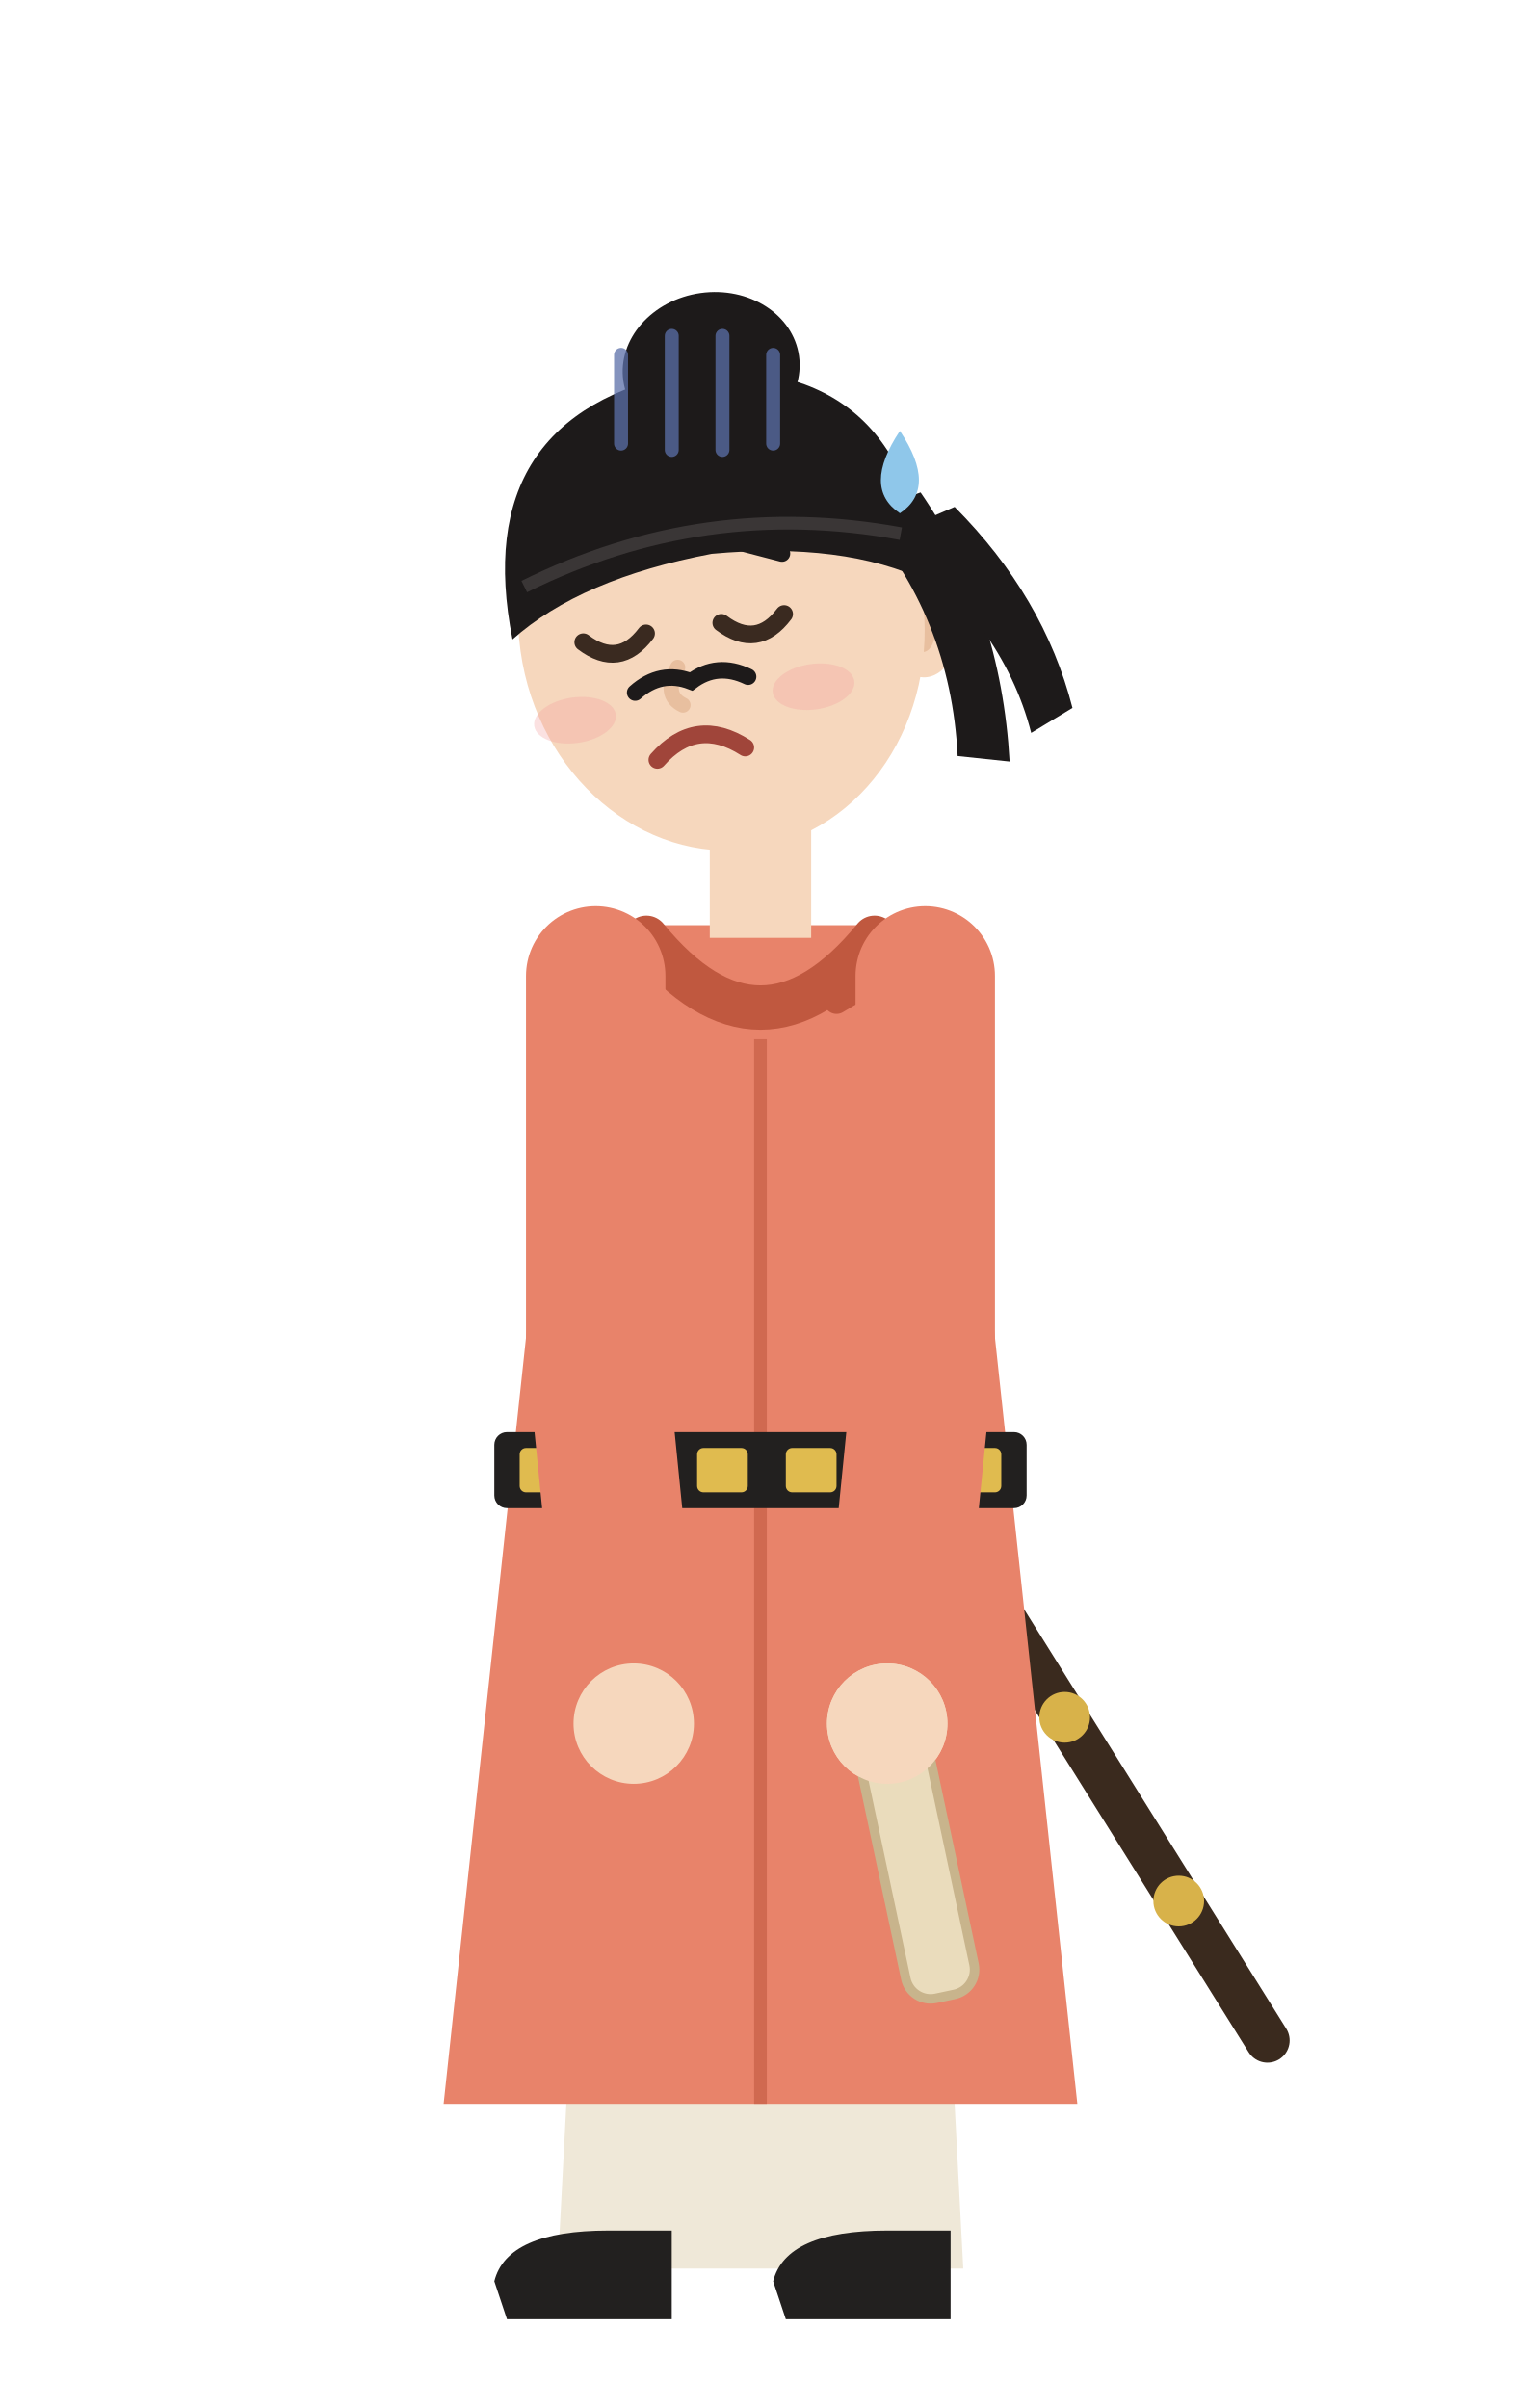
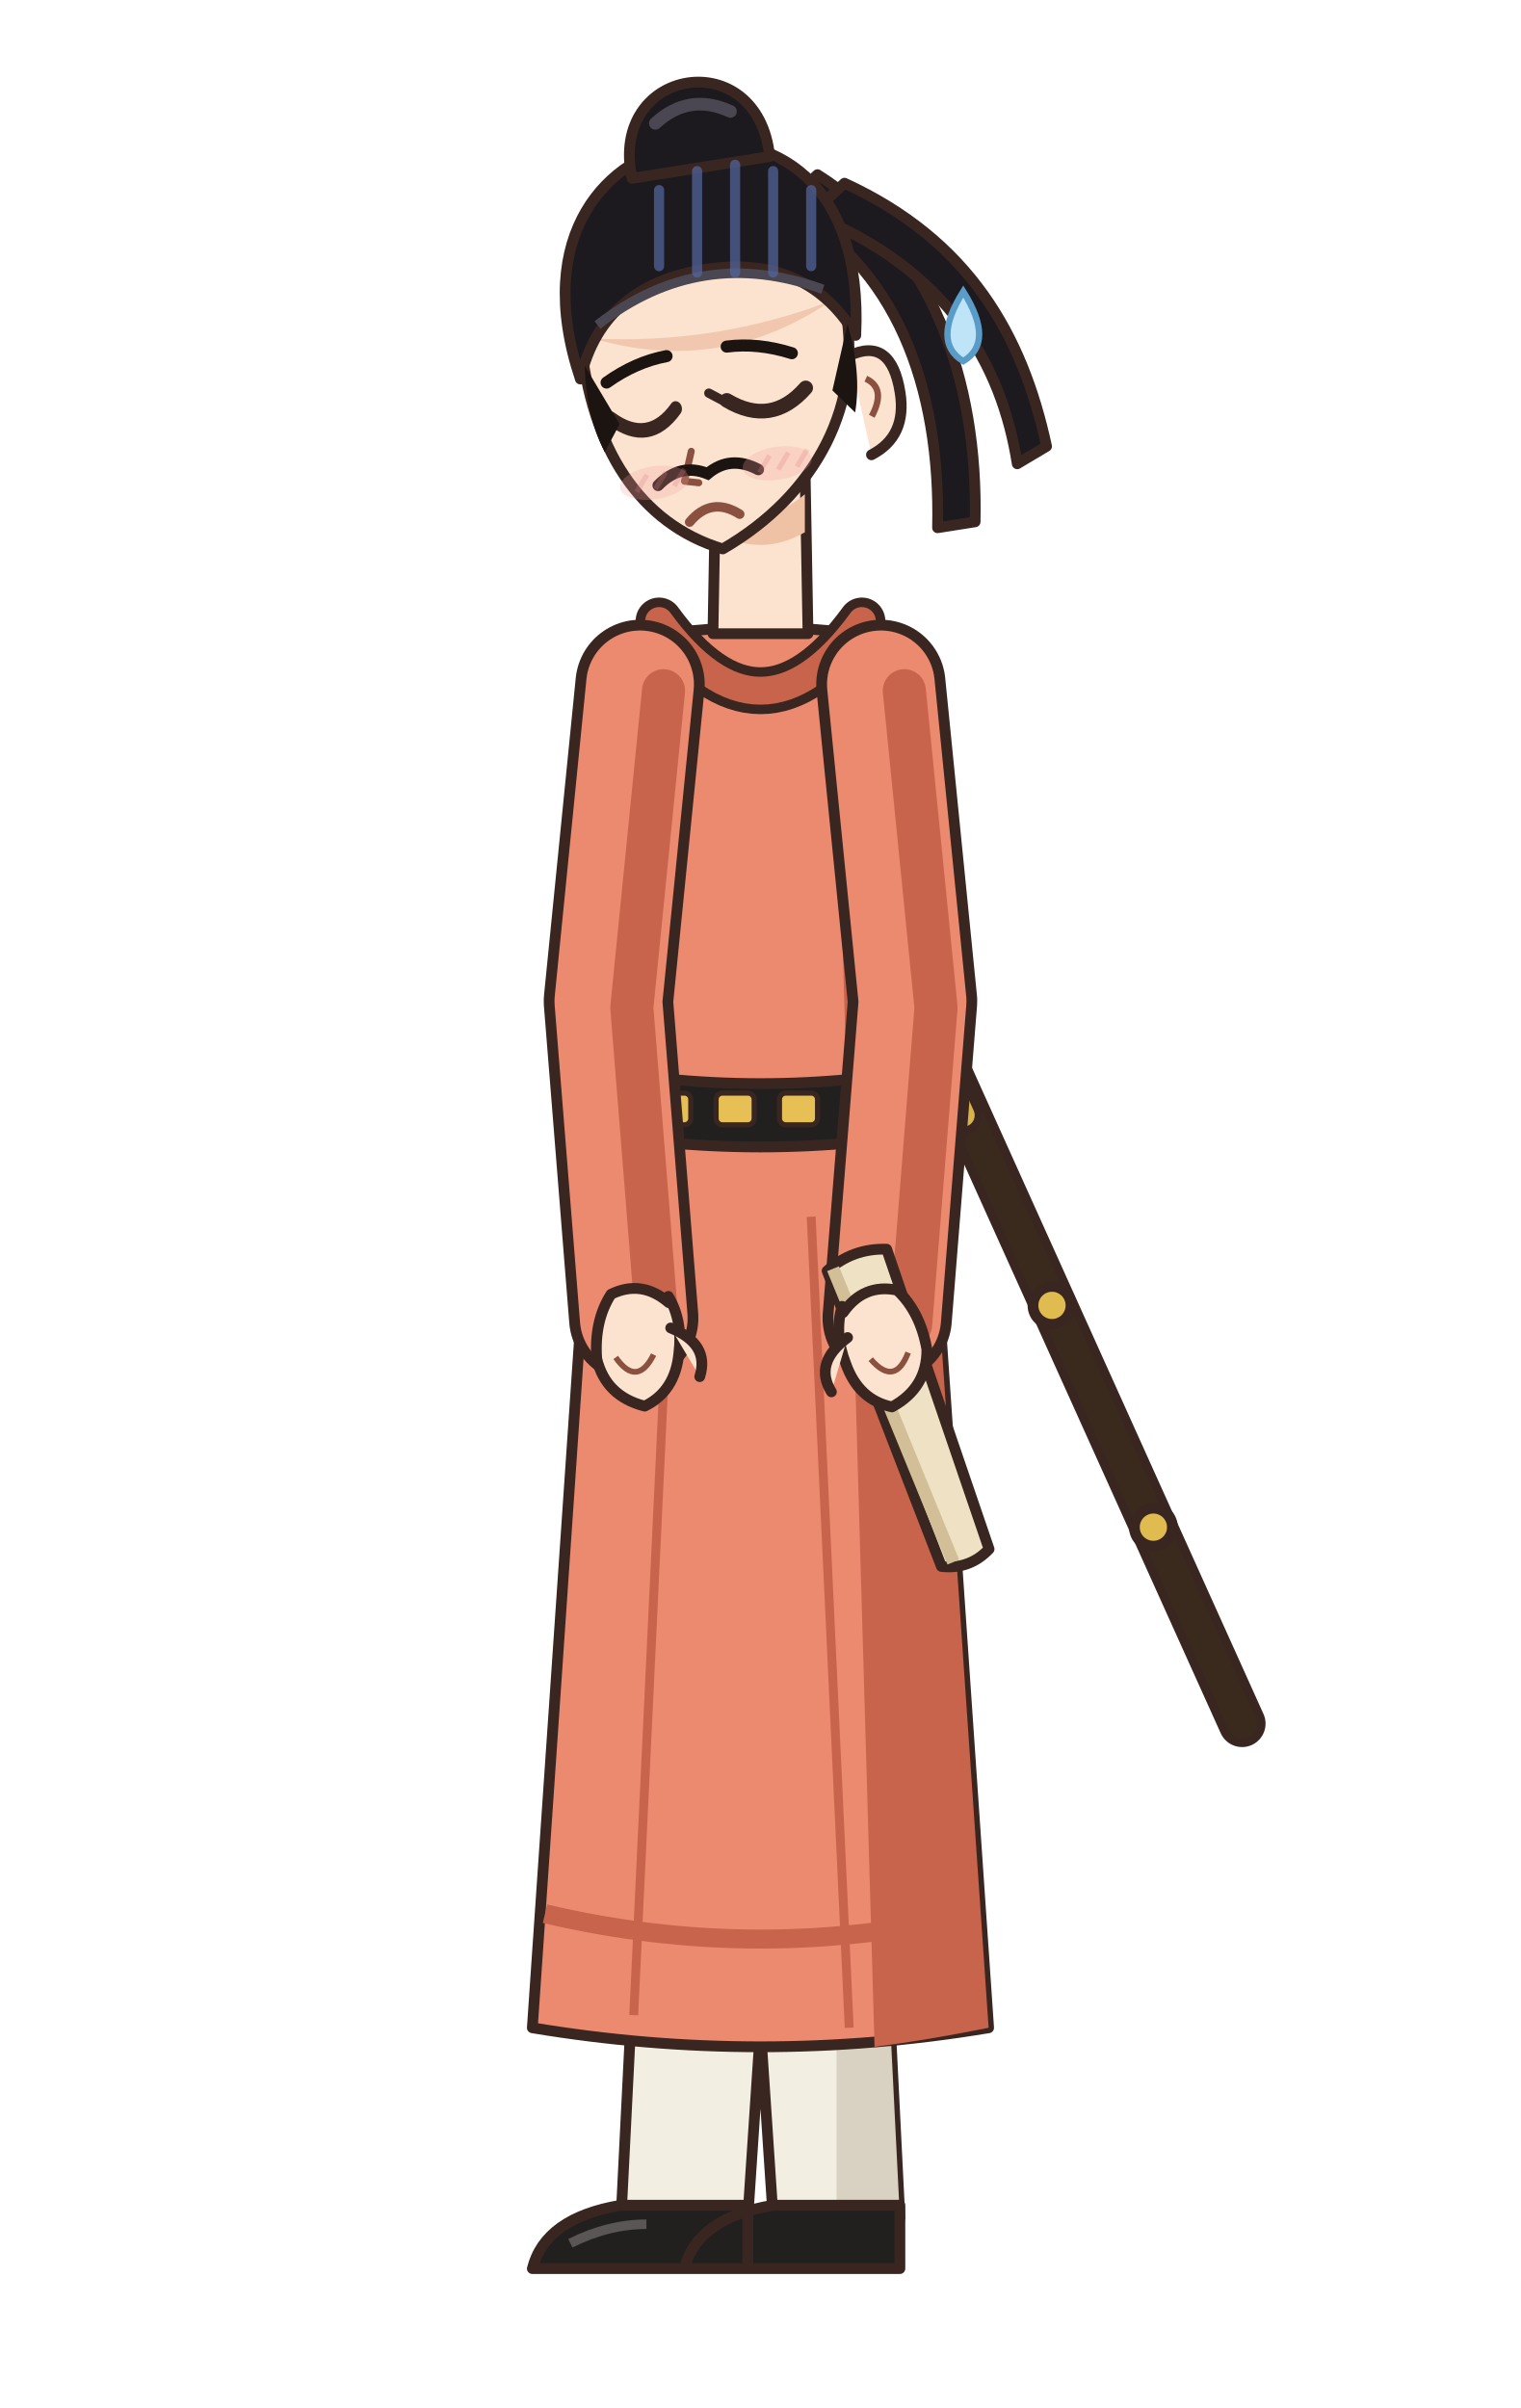
<svg xmlns="http://www.w3.org/2000/svg" width="240" height="380" viewBox="0 -20 240 380">
-   <path d="M90 300 L88 338 L152 338 L150 300 Z" fill="#efe8d8" />
-   <path d="M78 340 q2 -8 18 -8 h10 v14 h-26 z M122 340 q2 -8 18 -8 h10 v14 h-26 z" fill="#22201f" />
-   <path d="M150 222 L200 302" stroke="#3a2a1e" stroke-width="7" stroke-linecap="round" />
-   <path d="M150 222 l-8 -12" stroke="#d8b24a" stroke-width="6" stroke-linecap="round" />
-   <circle cx="168" cy="251" r="4" fill="#d8b24a" />
-   <circle cx="186" cy="280" r="4" fill="#d8b24a" />
-   <path d="M90 126 L150 126 L170 312 L70 312 Z" fill="#e8836a" />
-   <path d="M120 144 V312" stroke="#c0583f" stroke-width="2" opacity=".6" />
-   <path d="M102 128 Q120 150 138 128" stroke="#c0583f" stroke-width="7" fill="none" stroke-linecap="round" />
-   <path d="M132 138 l10 -6" stroke="#c0583f" stroke-width="4" stroke-linecap="round" />
-   <rect x="78" y="206" width="84" height="12" rx="2" fill="#22201f" />
-   <rect x="82" y="208.5" width="8" height="7" rx="1" fill="#e0bb4f" />
-   <rect x="96" y="208.5" width="8" height="7" rx="1" fill="#e0bb4f" />
-   <rect x="110" y="208.5" width="8" height="7" rx="1" fill="#e0bb4f" />
-   <rect x="124" y="208.5" width="8" height="7" rx="1" fill="#e0bb4f" />
-   <rect x="138" y="208.5" width="8" height="7" rx="1" fill="#e0bb4f" />
-   <rect x="150" y="208.5" width="8" height="7" rx="1" fill="#e0bb4f" />
-   <rect x="112" y="104" width="16" height="24" fill="#f6d7bd" />
-   <g transform="translate(-2 8)">
-     <g transform="rotate(-8 120 100)">
-       <ellipse cx="151" cy="74" rx="6" ry="9" fill="#f6d7bd" />
-       <ellipse cx="151" cy="74" rx="2.5" ry="5" fill="#e8bf9f" />
-       <ellipse cx="120" cy="70" rx="32" ry="36" fill="#f6d7bd" />
-       <path d="M112.2 76 q-3 4 0 6" fill="none" stroke="#e8bf9f" stroke-width="2.4" stroke-linecap="round" />
-       <path d="M98 70 q5 5 10 0" fill="none" stroke="#3a2a20" stroke-width="2.8" stroke-linecap="round" />
-       <path d="M120 70 q5 5 10 0" fill="none" stroke="#3a2a20" stroke-width="2.8" stroke-linecap="round" />
-       <path d="M97 60.5 L109 55.5" stroke="#1d1a1a" stroke-width="2.6" stroke-linecap="round" />
-       <path d="M119 55.5 L131 60.5" stroke="#1d1a1a" stroke-width="2.6" stroke-linecap="round" />
-       <path d="M107 90 q7 -6 14 0" fill="none" stroke="#a0453a" stroke-width="2.8" stroke-linecap="round" />
-       <path d="M105 79 q4.5 -3 9 -0.5 q4.5 -2.5 9 0.5" fill="none" stroke="#1d1a1a" stroke-width="2.6" stroke-linecap="round" />
-       <ellipse cx="95" cy="82" rx="6.5" ry="3.6" fill="#f29c9c" opacity="0.3" />
-       <ellipse cx="133" cy="82" rx="6.5" ry="3.6" fill="#f29c9c" opacity="0.3" />
-       <path d="M144 56 q12 18 10 40 l8 2 q2 -24 -8 -44 z" fill="#1d1a1a" />
-       <path d="M148 60 q16 16 18 34 l7 -3 q-2 -18 -14 -34 z" fill="#1d1a1a" />
-       <path d="M87 68 q-2 -36 33 -38 q35 2 33 38 q-12 -8 -33 -9 q-21 1 -33 9 z" fill="#1d1a1a" />
-       <ellipse cx="124" cy="30" rx="14" ry="12" fill="#1d1a1a" />
-       <path d="M90 60 q30 -10 60 0" stroke="#3a3636" stroke-width="2" fill="none" />
+   <defs>
+     <linearGradient id="iris" x1="0" y1="0" x2="0" y2="1">
+       <stop offset=".15" stop-color="#2a160c" />
+       <stop offset="1" stop-color="#a8703a" />
+     </linearGradient>
+   </defs>
+   <path d="M150 150 L196 252" stroke="#3a2620" stroke-width="7.4" stroke-linecap="round" />
+   <path d="M150 150 L196 252" stroke="#3a2a1e" stroke-width="4.6" stroke-linecap="round" />
+   <path d="M143 136 L152 156" stroke="#3a2620" stroke-width="6" stroke-linecap="round" />
+   <path d="M143 136 L152 156" stroke="#d8b24a" stroke-width="3.6" stroke-linecap="round" />
+   <circle cx="166" cy="186" r="3" fill="#e0bb4f" stroke="#3a2620" stroke-width="1.7" stroke-linejoin="round" stroke-linecap="round" />
+   <circle cx="182" cy="221" r="3" fill="#e0bb4f" stroke="#3a2620" stroke-width="1.7" stroke-linejoin="round" stroke-linecap="round" />
+   <path d="M100 290 L98 330 L118 330 L120 300 L122 330 L142 330 L140 290 Z" fill="#f3eee2" stroke="#3a2620" stroke-width="1.7" stroke-linejoin="round" stroke-linecap="round" />
+   <path d="M132 292 L140 290 L142 330 L132 330 Z" fill="#d9d2c2" />
+   <path d="M98 328 q-12 2 -14 10 h34 v-10 z M122 328 q-12 2 -14 10 h34 v-10 z" fill="#22201f" stroke="#3a2620" stroke-width="1.7" stroke-linejoin="round" stroke-linecap="round" />
+   <path d="M90 334 q6 -3 12 -3" stroke="#5a5656" stroke-width="1.5" fill="none" />
+   <path d="M99 81 Q120 77 141 81 L156 300 Q120 306 84 300 Z" fill="#ec8a70" stroke="#3a2620" stroke-width="1.7" stroke-linejoin="round" stroke-linecap="round" />
+   <path d="M132 96 L141 82 L156 300 Q146 302 138 303 Z" fill="#c8644c" />
+   <path d="M106 172 L100 298 M128 172 L134 300" stroke="#c8644c" stroke-width="1.4" />
+   <path d="M86 282 q34 8 68 0" stroke="#c8644c" stroke-width="3" fill="none" />
+   <path d="M104 78 Q120 100 136 78" stroke="#3a2620" stroke-width="7.4" fill="none" stroke-linecap="round" />
+   <path d="M104 78 Q120 100 136 78" stroke="#c8644c" stroke-width="4.4" fill="none" stroke-linecap="round" />
+   <circle cx="133" cy="86" r="2.6" fill="#c8644c" stroke="#3a2620" stroke-width="1.7" stroke-linejoin="round" stroke-linecap="round" />
+   <path d="M90 148 Q120 154 150 148 L151 158 Q120 164 89 158 Z" fill="#22201f" stroke="#3a2620" stroke-width="1.7" stroke-linejoin="round" stroke-linecap="round" />
+   <rect x="93" y="151.5" width="6" height="5" rx="1" fill="#e6c055" stroke="#3a2620" stroke-width="0.8" stroke-linejoin="round" stroke-linecap="round" />
+   <rect x="103" y="152.5" width="6" height="5" rx="1" fill="#e6c055" stroke="#3a2620" stroke-width="0.8" stroke-linejoin="round" stroke-linecap="round" />
+   <rect x="113" y="152.5" width="6" height="5" rx="1" fill="#e6c055" stroke="#3a2620" stroke-width="0.8" stroke-linejoin="round" stroke-linecap="round" />
+   <rect x="123" y="152.5" width="6" height="5" rx="1" fill="#e6c055" stroke="#3a2620" stroke-width="0.8" stroke-linejoin="round" stroke-linecap="round" />
+   <rect x="133" y="152.5" width="6" height="5" rx="1" fill="#e6c055" stroke="#3a2620" stroke-width="0.8" stroke-linejoin="round" stroke-linecap="round" />
+   <rect x="142" y="151.5" width="6" height="5" rx="1" fill="#e6c055" stroke="#3a2620" stroke-width="0.8" stroke-linejoin="round" stroke-linecap="round" />
+   <path d="M113 52 L112.5 80 L127.5 80 L127 52 Z" fill="#fbe3d0" stroke="#3a2620" stroke-width="1.7" stroke-linejoin="round" stroke-linecap="round" />
+   <path d="M113 58 q7 6 14 0 v6 q-7 4 -14 0 z" fill="#efc2a6" />
+   <g transform="translate(-2 6) rotate(-9 120 60)">
+     <path d="M134 8 C150 20 154 40 150 62 L156 62 C160 40 156 18 140 4 Z" fill="#1c1a1e" stroke="#3a2620" stroke-width="1.7" stroke-linejoin="round" stroke-linecap="round" />
+     <path d="M138 10 C158 22 164 38 164 54 L169 52 C168 34 162 18 144 6 Z" fill="#1c1a1e" stroke="#3a2620" stroke-width="1.7" stroke-linejoin="round" stroke-linecap="round" />
+     <path d="M140.5 33 q7 -2 7 7 q0 7 -6 9" fill="#fbe3d0" stroke="#3a2620" stroke-width="1.7" stroke-linejoin="round" stroke-linecap="round" />
+     <path d="M142.5 37 q3 2 0 6" stroke="#8a5040" stroke-width="1" fill="none" />
+     <path d="M99 24 C98 41 103.6 54 116 60 C131.6 54 142 41 141 24 C141 4 99 4 99 24 Z" fill="#fbe3d0" stroke="#3a2620" stroke-width="1.7" stroke-linejoin="round" stroke-linecap="round" />
+     <path d="M101 24 q19 9 38 0 q-19 4 -38 0 z" fill="#efc2a6" opacity=".8" />
+     <g transform="translate(107 38) scale(0.861 1.05)">
+       <path d="M-6 -1 q6 5 12 0" stroke="#3a2620" stroke-width="2.2" fill="none" stroke-linecap="round" />
+       <path d="M-6.5 -1 l-2 -1.5" stroke="#3a2620" stroke-width="1.4" stroke-linecap="round" />
+     </g>
+     <g transform="translate(126.6 38) scale(1.05 1.05)">
+       <path d="M-6 -1 q6 5 12 0" stroke="#3a2620" stroke-width="2.2" fill="none" stroke-linecap="round" />
+       <path d="M-6.5 -1 l-2 -1.5" stroke="#3a2620" stroke-width="1.4" stroke-linecap="round" />
+     </g>
+     <path d="M102 31.2 q5 -2.5 10 -2.64" stroke="#1c1410" stroke-width="1.9" fill="none" stroke-linecap="round" />
+     <path d="M131.6 31.2 q-5 -2.5 -10 -2.64" stroke="#1c1410" stroke-width="1.9" fill="none" stroke-linecap="round" />
+     <path d="M113.5 44 l-1.8 4.5 l2.2 .6" stroke="#8a5040" stroke-width="1.1" fill="none" stroke-linecap="round" stroke-linejoin="round" />
+     <path d="M111.5 55 q4 -3.5 8 0" stroke="#8a5040" stroke-width="1.5" fill="none" stroke-linecap="round" />
+     <path d="M107.5 48.5 q4 -3 8 -.6 q4 -2.4 8 .6" stroke="#1c1410" stroke-width="1.8" fill="none" stroke-linecap="round" />
+     <ellipse cx="107" cy="48" rx="5.5" ry="2.6" fill="#f4a0a0" opacity="0.25" />
+     <path d="M104 49 l2 -2.4 M107 49 l2 -2.4 M110 49 l2 -2.4" stroke="#e07a7a" stroke-width=".8" opacity="0.25" />
+     <ellipse cx="126.6" cy="48" rx="5.5" ry="2.6" fill="#f4a0a0" opacity="0.25" />
+     <path d="M123.6 49 l2 -2.4 M126.6 49 l2 -2.4 M129.6 49 l2 -2.4" stroke="#e07a7a" stroke-width=".8" opacity="0.25" />
+     <path d="M98 30 C94 6 108 -4 120 -4 C134 -4 147 6 142 30 C138 20 130 16 120 16 C110 16 102 20 98 30 Z" fill="#1c1a1e" stroke="#3a2620" stroke-width="1.7" stroke-linejoin="round" stroke-linecap="round" />
+     <path d="M111 0 C110 -18 134 -18 133 0 Z" fill="#1c1a1e" stroke="#3a2620" stroke-width="1.7" stroke-linejoin="round" stroke-linecap="round" />
+     <path d="M116 -8 q6 -4 12 0" stroke="#4a4652" stroke-width="2" fill="none" stroke-linecap="round" />
+     <path d="M102 22 q18 -10 36 0" stroke="#4a4652" stroke-width="1.5" fill="none" />
+     <path d="M99 28 q-1 8 1 14 l3 -4 z M141 28 q1 8 -1 14 l-3 -4 z" fill="#1c1410" />
+   </g>
+   <g stroke="#5466a0" stroke-width="1.6" opacity=".7" stroke-linecap="round">
+     <path d="M104 10 v12 M110 7 v16 M116 6 v17 M122 7 v16 M128 10 v12" />
+   </g>
+   <path d="M152 26 q5 8 0 11 q-5 -3 0 -11 z" fill="#bfe4f8" stroke="#5a9cc8" stroke-width="1" />
+   <polyline points="101,88 96,138 100,188" fill="none" stroke="#3a2620" stroke-width="20.4" stroke-linecap="round" stroke-linejoin="round" />
+   <polyline points="101,88 96,138 100,188" fill="none" stroke="#ec8a70" stroke-width="17" stroke-linecap="round" stroke-linejoin="round" />
+   <polyline points="104.7,89 99.7,139 103.7,189" fill="none" stroke="#c8644c" stroke-width="6.8" stroke-linecap="round" stroke-linejoin="round" />
+   <polyline points="139,88 144,138 140,188" fill="none" stroke="#3a2620" stroke-width="20.4" stroke-linecap="round" stroke-linejoin="round" />
+   <polyline points="139,88 144,138 140,188" fill="none" stroke="#ec8a70" stroke-width="17" stroke-linecap="round" stroke-linejoin="round" />
+   <polyline points="142.7,89 147.7,139 143.7,189" fill="none" stroke="#c8644c" stroke-width="6.8" stroke-linecap="round" stroke-linejoin="round" />
+   <g transform="translate(100 192) rotate(85.76361) scale(1 1)">
+     <path d="M-7 -6 q4 -2 9 -1 q6 1 8 6 q-2 6 -8 7 q-6 0 -10 -3 q-2 -5 2 -9 z" fill="#fbe3d0" stroke="#3a2620" stroke-width="1.7" stroke-linejoin="round" stroke-linecap="round" />
+     <path d="M-2 -6 q3 -6 8 -4" fill="#fbe3d0" stroke="#3a2620" stroke-width="1.7" stroke-linejoin="round" stroke-linecap="round" />
+     <path d="M2 -3 q5 3 0 6" stroke="#8a5040" stroke-width="0.9" fill="none" />
+   </g>
+   <g transform="rotate(160 140 192)">
+     <g transform="rotate(0 140 200)">
+       <path d="M136 156 q4 -2 8 0 l1 50 q-5 2 -10 0 z" fill="#efe2c4" stroke="#3a2620" stroke-width="1.7" stroke-linejoin="round" stroke-linecap="round" />
+       <path d="M142 156 l2 50" stroke="#d2bf98" stroke-width="2" />
    </g>
  </g>
-   <g stroke="#5b6fa8" stroke-width="2.2" opacity=".75" stroke-linecap="round">
-     <path d="M98 36 v14 M106 33 v18 M114 33 v18 M122 36 v14" />
+   <g transform="translate(140 192) rotate(80) scale(1 -1)">
+     <path d="M-7 -6 q4 -2 9 -1 q6 1 8 6 q-2 6 -8 7 q-6 0 -10 -3 q-2 -5 2 -9 z" fill="#fbe3d0" stroke="#3a2620" stroke-width="1.7" stroke-linejoin="round" stroke-linecap="round" />
+     <path d="M-2 -6 q3 -6 8 -4" fill="#fbe3d0" stroke="#3a2620" stroke-width="1.7" stroke-linejoin="round" stroke-linecap="round" />
+     <path d="M2 -3 q5 3 0 6" stroke="#8a5040" stroke-width="0.9" fill="none" />
  </g>
-   <path d="M142 48 q6 9 0 13 q-6 -4 0 -13 z" fill="#8fc7ea" />
-   <polyline points="94,134 94,192 100,252" fill="none" stroke="#e8836a" stroke-width="22" stroke-linecap="round" stroke-linejoin="round" />
-   <circle cx="100" cy="252" r="9.5" fill="#f6d7bd" />
-   <polyline points="146,134 146,192 140,252" fill="none" stroke="#e8836a" stroke-width="22" stroke-linecap="round" stroke-linejoin="round" />
-   <circle cx="140" cy="252" r="9.5" fill="#f6d7bd" />
-   <g transform="rotate(168 140 252)">
-     <g transform="rotate(0 140 252)">
-       <rect x="134.5" y="208" width="11" height="50" rx="4" fill="#eadcbc" />
-       <rect x="134.5" y="208" width="11" height="50" rx="4" fill="none" stroke="#c8b48c" stroke-width="1.5" />
-     </g>
-   </g>
-   <circle cx="140" cy="252" r="9.5" fill="#f6d7bd" />
</svg>
